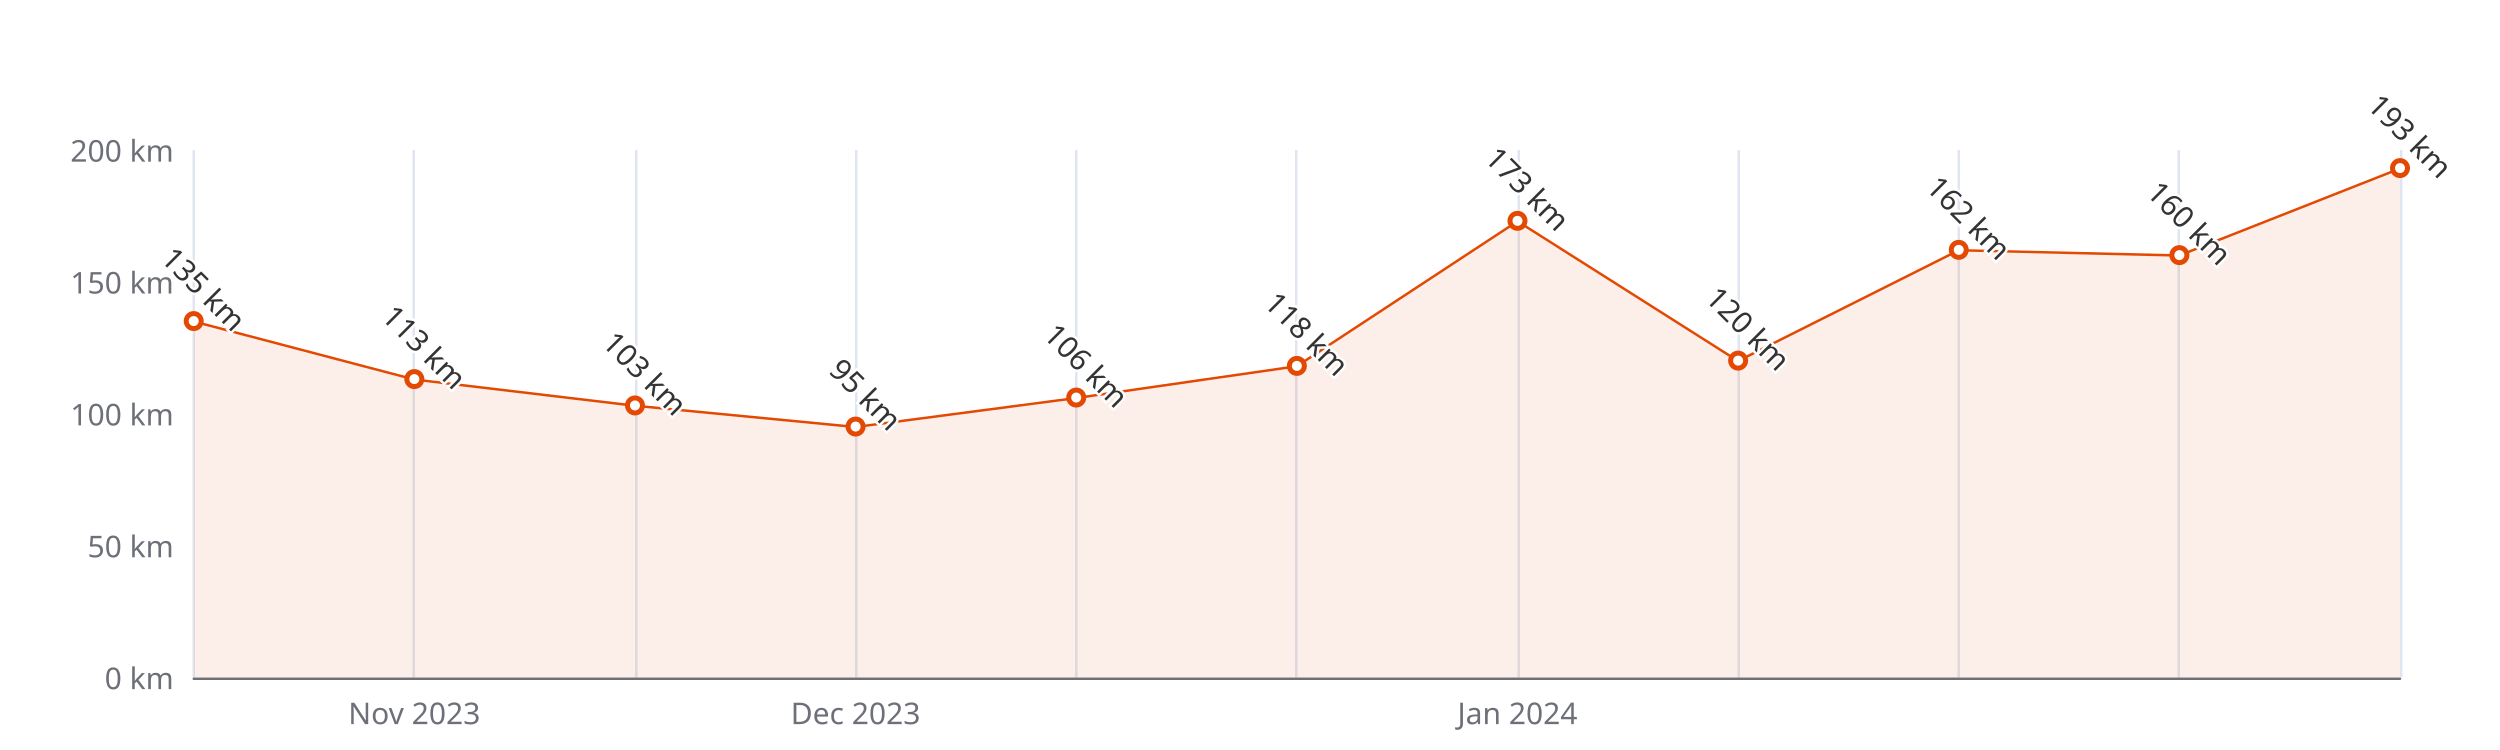
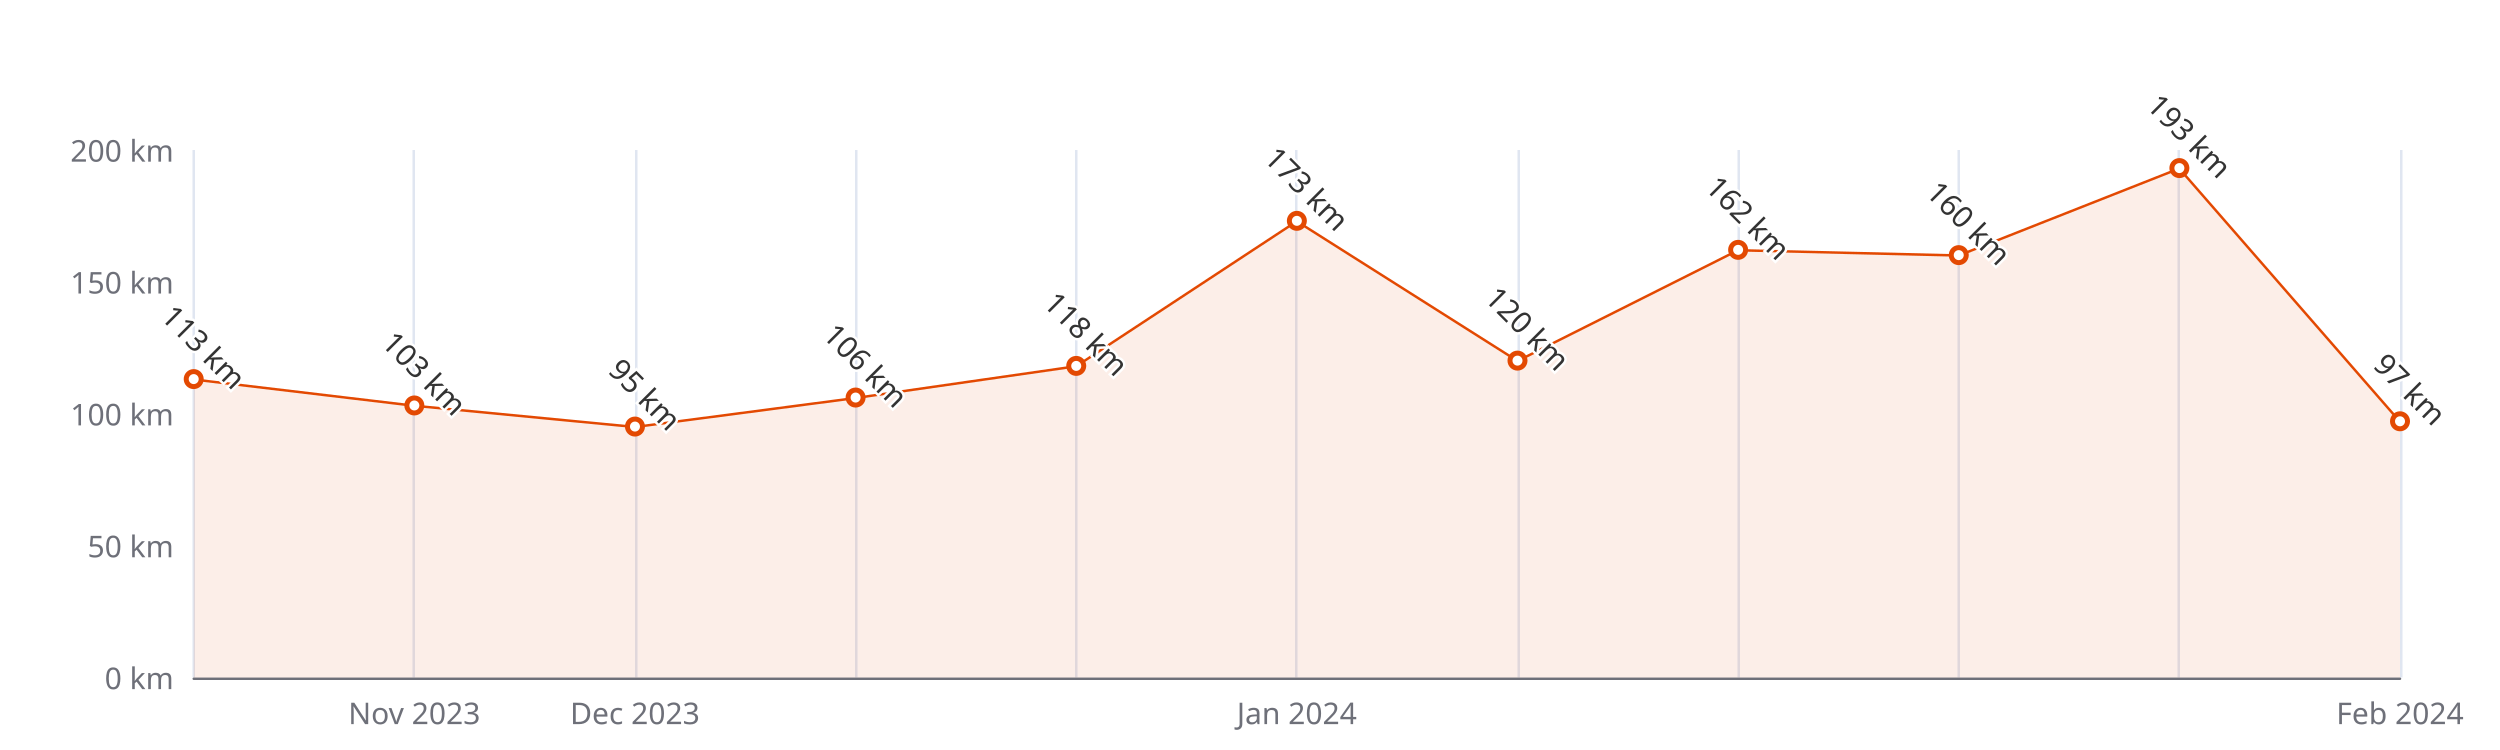
<svg xmlns="http://www.w3.org/2000/svg" width="1000" height="300" version="1.1" baseProfile="full" viewBox="0 0 1000 300">
  <rect width="1000" height="300" x="0" y="0" id="0" fill="#ffffff" />
  <path d="M77.5 60L77.5 271" fill="none" stroke="#E0E6F1" />
  <path d="M165.5 60L165.5 271" fill="none" stroke="#E0E6F1" />
  <path d="M254.5 60L254.5 271" fill="none" stroke="#E0E6F1" />
  <path d="M342.5 60L342.5 271" fill="none" stroke="#E0E6F1" />
  <path d="M430.5 60L430.5 271" fill="none" stroke="#E0E6F1" />
  <path d="M518.5 60L518.5 271" fill="none" stroke="#E0E6F1" />
  <path d="M607.5 60L607.5 271" fill="none" stroke="#E0E6F1" />
  <path d="M695.5 60L695.5 271" fill="none" stroke="#E0E6F1" />
  <path d="M783.5 60L783.5 271" fill="none" stroke="#E0E6F1" />
  <path d="M871.5 60L871.5 271" fill="none" stroke="#E0E6F1" />
  <path d="M960.5 60L960.5 271" fill="none" stroke="#E0E6F1" />
  <path d="M77.5 271.5L960 271.5" fill="none" stroke="#6E7079" stroke-linecap="round" />
  <text dominant-baseline="central" text-anchor="end" style="font-size:12px;font-family:sans-serif;" xml:space="preserve" transform="translate(69.48 271)" fill="#6E7079">0 km</text>
  <text dominant-baseline="central" text-anchor="end" style="font-size:12px;font-family:sans-serif;" xml:space="preserve" transform="translate(69.48 218.25)" fill="#6E7079">50 km</text>
  <text dominant-baseline="central" text-anchor="end" style="font-size:12px;font-family:sans-serif;" xml:space="preserve" transform="translate(69.48 165.5)" fill="#6E7079">100 km</text>
  <text dominant-baseline="central" text-anchor="end" style="font-size:12px;font-family:sans-serif;" xml:space="preserve" transform="translate(69.48 112.75)" fill="#6E7079">150 km</text>
  <text dominant-baseline="central" text-anchor="end" style="font-size:12px;font-family:sans-serif;" xml:space="preserve" transform="translate(69.48 60)" fill="#6E7079">200 km</text>
  <text dominant-baseline="central" text-anchor="middle" style="font-size:12px;font-family:sans-serif;" xml:space="preserve" y="6" transform="translate(165.732 279)" fill="#6E7079">Nov 2023</text>
-   <text dominant-baseline="central" text-anchor="middle" style="font-size:12px;font-family:sans-serif;" xml:space="preserve" y="6" transform="translate(342.236 279)" fill="#6E7079">Dec 2023</text>
-   <text dominant-baseline="central" text-anchor="middle" style="font-size:12px;font-family:sans-serif;" xml:space="preserve" y="6" transform="translate(606.992 279)" fill="#6E7079">Jan 2024</text>
+   <text dominant-baseline="central" text-anchor="middle" style="font-size:12px;font-family:sans-serif;" xml:space="preserve" y="6" transform="translate(253.984 279)" fill="#6E7079">Dec 2023</text>
+   <text dominant-baseline="central" text-anchor="middle" style="font-size:12px;font-family:sans-serif;" xml:space="preserve" y="6" transform="translate(518.74 279)" fill="#6E7079">Jan 2024</text>
+   <text dominant-baseline="central" text-anchor="middle" style="font-size:12px;font-family:sans-serif;" xml:space="preserve" y="6" transform="translate(960 279)" fill="#6E7079">Feb 2024</text>
  <g clip-path="url(#zr5-c0)">
-     <path d="M77.5 128.6L165.7 151.8L254 162.3L342.2 170.8L430.5 159.2L518.7 146.5L607 88.5L695.2 144.4L783.5 100.1L871.7 102.2L960 67.4L960 271L871.7 271L783.5 271L695.2 271L607 271L518.7 271L430.5 271L342.2 271L254 271L165.7 271L77.5 271Z" fill="rgb(227,73,2)" fill-opacity="0.09" />
-     <path d="M77.5 128.6L165.7 151.8L254 162.3L342.2 170.8L430.5 159.2L518.7 146.5L607 88.5L695.2 144.4L783.5 100.1L871.7 102.2L960 67.4" fill="none" stroke="#E34902" stroke-linejoin="bevel" />
+     <path d="M77.5 151.8L165.7 162.3L254 170.8L342.2 159.2L430.5 146.5L518.7 88.5L607 144.4L695.2 100.1L783.5 102.2L871.7 67.4L960 168.7L960 271L871.7 271L783.5 271L695.2 271L607 271L518.7 271L430.5 271L342.2 271L254 271L165.7 271L77.5 271Z" fill="rgb(227,73,2)" fill-opacity="0.09" />
+     <path d="M77.5 151.8L165.7 162.3L254 170.8L342.2 159.2L430.5 146.5L518.7 88.5L607 144.4L695.2 100.1L783.5 102.2L871.7 67.4L960 168.7" fill="none" stroke="#E34902" stroke-linejoin="bevel" />
  </g>
-   <path d="M1 0A1 1 0 1 1 1 -0.1A1 1 0 0 1 1 0" transform="matrix(3,0,0,3,77.48,128.575)" fill="#fff" stroke="#E34902" stroke-width="0.667" />
-   <path d="M1 0A1 1 0 1 1 1 -0.1A1 1 0 0 1 1 0" transform="matrix(3,0,0,3,165.732,151.785)" fill="#fff" stroke="#E34902" stroke-width="0.667" />
-   <path d="M1 0A1 1 0 1 1 1 -0.1A1 1 0 0 1 1 0" transform="matrix(3,0,0,3,253.984,162.335)" fill="#fff" stroke="#E34902" stroke-width="0.667" />
-   <path d="M1 0A1 1 0 1 1 1 -0.1A1 1 0 0 1 1 0" transform="matrix(3,0,0,3,342.236,170.775)" fill="#fff" stroke="#E34902" stroke-width="0.667" />
-   <path d="M1 0A1 1 0 1 1 1 -0.1A1 1 0 0 1 1 0" transform="matrix(3,0,0,3,430.488,159.17)" fill="#fff" stroke="#E34902" stroke-width="0.667" />
-   <path d="M1 0A1 1 0 1 1 1 -0.1A1 1 0 0 1 1 0" transform="matrix(3,0,0,3,518.74,146.51)" fill="#fff" stroke="#E34902" stroke-width="0.667" />
-   <path d="M1 0A1 1 0 1 1 1 -0.1A1 1 0 0 1 1 0" transform="matrix(3,0,0,3,606.992,88.485)" fill="#fff" stroke="#E34902" stroke-width="0.667" />
-   <path d="M1 0A1 1 0 1 1 1 -0.1A1 1 0 0 1 1 0" transform="matrix(3,0,0,3,695.244,144.4)" fill="#fff" stroke="#E34902" stroke-width="0.667" />
-   <path d="M1 0A1 1 0 1 1 1 -0.1A1 1 0 0 1 1 0" transform="matrix(3,0,0,3,783.496,100.09)" fill="#fff" stroke="#E34902" stroke-width="0.667" />
-   <path d="M1 0A1 1 0 1 1 1 -0.1A1 1 0 0 1 1 0" transform="matrix(3,0,0,3,871.748,102.2)" fill="#fff" stroke="#E34902" stroke-width="0.667" />
-   <path d="M1 0A1 1 0 1 1 1 -0.1A1 1 0 0 1 1 0" transform="matrix(3,0,0,3,960,67.385)" fill="#fff" stroke="#E34902" stroke-width="0.667" />
-   <text dominant-baseline="central" text-anchor="middle" style="font-size:12px;font-family:sans-serif;" xml:space="preserve" y="-6" transform="matrix(0.707,0.707,-0.707,0.707,77.48,119.575)" fill="#333" stroke="rgb(255,255,255)" stroke-width="2" paint-order="stroke" stroke-miterlimit="2">135 km</text>
-   <text dominant-baseline="central" text-anchor="middle" style="font-size:12px;font-family:sans-serif;" xml:space="preserve" y="-6" transform="matrix(0.707,0.707,-0.707,0.707,165.732,142.785)" fill="#333" stroke="rgb(255,255,255)" stroke-width="2" paint-order="stroke" stroke-miterlimit="2">113 km</text>
-   <text dominant-baseline="central" text-anchor="middle" style="font-size:12px;font-family:sans-serif;" xml:space="preserve" y="-6" transform="matrix(0.707,0.707,-0.707,0.707,253.984,153.335)" fill="#333" stroke="rgb(255,255,255)" stroke-width="2" paint-order="stroke" stroke-miterlimit="2">103 km</text>
-   <text dominant-baseline="central" text-anchor="middle" style="font-size:12px;font-family:sans-serif;" xml:space="preserve" y="-6" transform="matrix(0.707,0.707,-0.707,0.707,342.236,161.775)" fill="#333" stroke="rgb(255,255,255)" stroke-width="2" paint-order="stroke" stroke-miterlimit="2">95 km</text>
-   <text dominant-baseline="central" text-anchor="middle" style="font-size:12px;font-family:sans-serif;" xml:space="preserve" y="-6" transform="matrix(0.707,0.707,-0.707,0.707,430.488,150.17)" fill="#333" stroke="rgb(255,255,255)" stroke-width="2" paint-order="stroke" stroke-miterlimit="2">106 km</text>
-   <text dominant-baseline="central" text-anchor="middle" style="font-size:12px;font-family:sans-serif;" xml:space="preserve" y="-6" transform="matrix(0.707,0.707,-0.707,0.707,518.74,137.51)" fill="#333" stroke="rgb(255,255,255)" stroke-width="2" paint-order="stroke" stroke-miterlimit="2">118 km</text>
-   <text dominant-baseline="central" text-anchor="middle" style="font-size:12px;font-family:sans-serif;" xml:space="preserve" y="-6" transform="matrix(0.707,0.707,-0.707,0.707,606.992,79.485)" fill="#333" stroke="rgb(255,255,255)" stroke-width="2" paint-order="stroke" stroke-miterlimit="2">173 km</text>
-   <text dominant-baseline="central" text-anchor="middle" style="font-size:12px;font-family:sans-serif;" xml:space="preserve" y="-6" transform="matrix(0.707,0.707,-0.707,0.707,695.244,135.4)" fill="#333" stroke="rgb(255,255,255)" stroke-width="2" paint-order="stroke" stroke-miterlimit="2">120 km</text>
-   <text dominant-baseline="central" text-anchor="middle" style="font-size:12px;font-family:sans-serif;" xml:space="preserve" y="-6" transform="matrix(0.707,0.707,-0.707,0.707,783.496,91.09)" fill="#333" stroke="rgb(255,255,255)" stroke-width="2" paint-order="stroke" stroke-miterlimit="2">162 km</text>
-   <text dominant-baseline="central" text-anchor="middle" style="font-size:12px;font-family:sans-serif;" xml:space="preserve" y="-6" transform="matrix(0.707,0.707,-0.707,0.707,871.748,93.2)" fill="#333" stroke="rgb(255,255,255)" stroke-width="2" paint-order="stroke" stroke-miterlimit="2">160 km</text>
-   <text dominant-baseline="central" text-anchor="middle" style="font-size:12px;font-family:sans-serif;" xml:space="preserve" y="-6" transform="matrix(0.707,0.707,-0.707,0.707,960,58.385)" fill="#333" stroke="rgb(255,255,255)" stroke-width="2" paint-order="stroke" stroke-miterlimit="2">193 km</text>
+   <path d="M1 0A1 1 0 1 1 1 -0.1A1 1 0 0 1 1 0" transform="matrix(3,0,0,3,77.48,151.785)" fill="#fff" stroke="#E34902" stroke-width="0.667" />
+   <path d="M1 0A1 1 0 1 1 1 -0.1A1 1 0 0 1 1 0" transform="matrix(3,0,0,3,165.732,162.335)" fill="#fff" stroke="#E34902" stroke-width="0.667" />
+   <path d="M1 0A1 1 0 1 1 1 -0.1A1 1 0 0 1 1 0" transform="matrix(3,0,0,3,253.984,170.775)" fill="#fff" stroke="#E34902" stroke-width="0.667" />
+   <path d="M1 0A1 1 0 1 1 1 -0.1A1 1 0 0 1 1 0" transform="matrix(3,0,0,3,342.236,159.17)" fill="#fff" stroke="#E34902" stroke-width="0.667" />
+   <path d="M1 0A1 1 0 1 1 1 -0.1A1 1 0 0 1 1 0" transform="matrix(3,0,0,3,430.488,146.51)" fill="#fff" stroke="#E34902" stroke-width="0.667" />
+   <path d="M1 0A1 1 0 1 1 1 -0.1A1 1 0 0 1 1 0" transform="matrix(3,0,0,3,518.74,88.485)" fill="#fff" stroke="#E34902" stroke-width="0.667" />
+   <path d="M1 0A1 1 0 1 1 1 -0.1A1 1 0 0 1 1 0" transform="matrix(3,0,0,3,606.992,144.4)" fill="#fff" stroke="#E34902" stroke-width="0.667" />
+   <path d="M1 0A1 1 0 1 1 1 -0.1A1 1 0 0 1 1 0" transform="matrix(3,0,0,3,695.244,100.09)" fill="#fff" stroke="#E34902" stroke-width="0.667" />
+   <path d="M1 0A1 1 0 1 1 1 -0.1A1 1 0 0 1 1 0" transform="matrix(3,0,0,3,783.496,102.2)" fill="#fff" stroke="#E34902" stroke-width="0.667" />
+   <path d="M1 0A1 1 0 1 1 1 -0.1A1 1 0 0 1 1 0" transform="matrix(3,0,0,3,871.748,67.385)" fill="#fff" stroke="#E34902" stroke-width="0.667" />
+   <path d="M1 0A1 1 0 1 1 1 -0.1A1 1 0 0 1 1 0" transform="matrix(3,0,0,3,960,168.665)" fill="#fff" stroke="#E34902" stroke-width="0.667" />
+   <text dominant-baseline="central" text-anchor="middle" style="font-size:12px;font-family:sans-serif;" xml:space="preserve" y="-6" transform="matrix(0.707,0.707,-0.707,0.707,77.48,142.785)" fill="#333" stroke="rgb(255,255,255)" stroke-width="2" paint-order="stroke" stroke-miterlimit="2">113 km</text>
+   <text dominant-baseline="central" text-anchor="middle" style="font-size:12px;font-family:sans-serif;" xml:space="preserve" y="-6" transform="matrix(0.707,0.707,-0.707,0.707,165.732,153.335)" fill="#333" stroke="rgb(255,255,255)" stroke-width="2" paint-order="stroke" stroke-miterlimit="2">103 km</text>
+   <text dominant-baseline="central" text-anchor="middle" style="font-size:12px;font-family:sans-serif;" xml:space="preserve" y="-6" transform="matrix(0.707,0.707,-0.707,0.707,253.984,161.775)" fill="#333" stroke="rgb(255,255,255)" stroke-width="2" paint-order="stroke" stroke-miterlimit="2">95 km</text>
+   <text dominant-baseline="central" text-anchor="middle" style="font-size:12px;font-family:sans-serif;" xml:space="preserve" y="-6" transform="matrix(0.707,0.707,-0.707,0.707,342.236,150.17)" fill="#333" stroke="rgb(255,255,255)" stroke-width="2" paint-order="stroke" stroke-miterlimit="2">106 km</text>
+   <text dominant-baseline="central" text-anchor="middle" style="font-size:12px;font-family:sans-serif;" xml:space="preserve" y="-6" transform="matrix(0.707,0.707,-0.707,0.707,430.488,137.51)" fill="#333" stroke="rgb(255,255,255)" stroke-width="2" paint-order="stroke" stroke-miterlimit="2">118 km</text>
+   <text dominant-baseline="central" text-anchor="middle" style="font-size:12px;font-family:sans-serif;" xml:space="preserve" y="-6" transform="matrix(0.707,0.707,-0.707,0.707,518.74,79.485)" fill="#333" stroke="rgb(255,255,255)" stroke-width="2" paint-order="stroke" stroke-miterlimit="2">173 km</text>
+   <text dominant-baseline="central" text-anchor="middle" style="font-size:12px;font-family:sans-serif;" xml:space="preserve" y="-6" transform="matrix(0.707,0.707,-0.707,0.707,606.992,135.4)" fill="#333" stroke="rgb(255,255,255)" stroke-width="2" paint-order="stroke" stroke-miterlimit="2">120 km</text>
+   <text dominant-baseline="central" text-anchor="middle" style="font-size:12px;font-family:sans-serif;" xml:space="preserve" y="-6" transform="matrix(0.707,0.707,-0.707,0.707,695.244,91.09)" fill="#333" stroke="rgb(255,255,255)" stroke-width="2" paint-order="stroke" stroke-miterlimit="2">162 km</text>
+   <text dominant-baseline="central" text-anchor="middle" style="font-size:12px;font-family:sans-serif;" xml:space="preserve" y="-6" transform="matrix(0.707,0.707,-0.707,0.707,783.496,93.2)" fill="#333" stroke="rgb(255,255,255)" stroke-width="2" paint-order="stroke" stroke-miterlimit="2">160 km</text>
+   <text dominant-baseline="central" text-anchor="middle" style="font-size:12px;font-family:sans-serif;" xml:space="preserve" y="-6" transform="matrix(0.707,0.707,-0.707,0.707,871.748,58.385)" fill="#333" stroke="rgb(255,255,255)" stroke-width="2" paint-order="stroke" stroke-miterlimit="2">193 km</text>
+   <text dominant-baseline="central" text-anchor="middle" style="font-size:12px;font-family:sans-serif;" xml:space="preserve" y="-6" transform="matrix(0.707,0.707,-0.707,0.707,960,159.665)" fill="#333" stroke="rgb(255,255,255)" stroke-width="2" paint-order="stroke" stroke-miterlimit="2">97 km</text>
  <defs>
    <clipPath id="zr5-c0">
      <path d="M76 59.5l884 0l0 212l-884 0Z" fill="#000" />
    </clipPath>
  </defs>
</svg>
